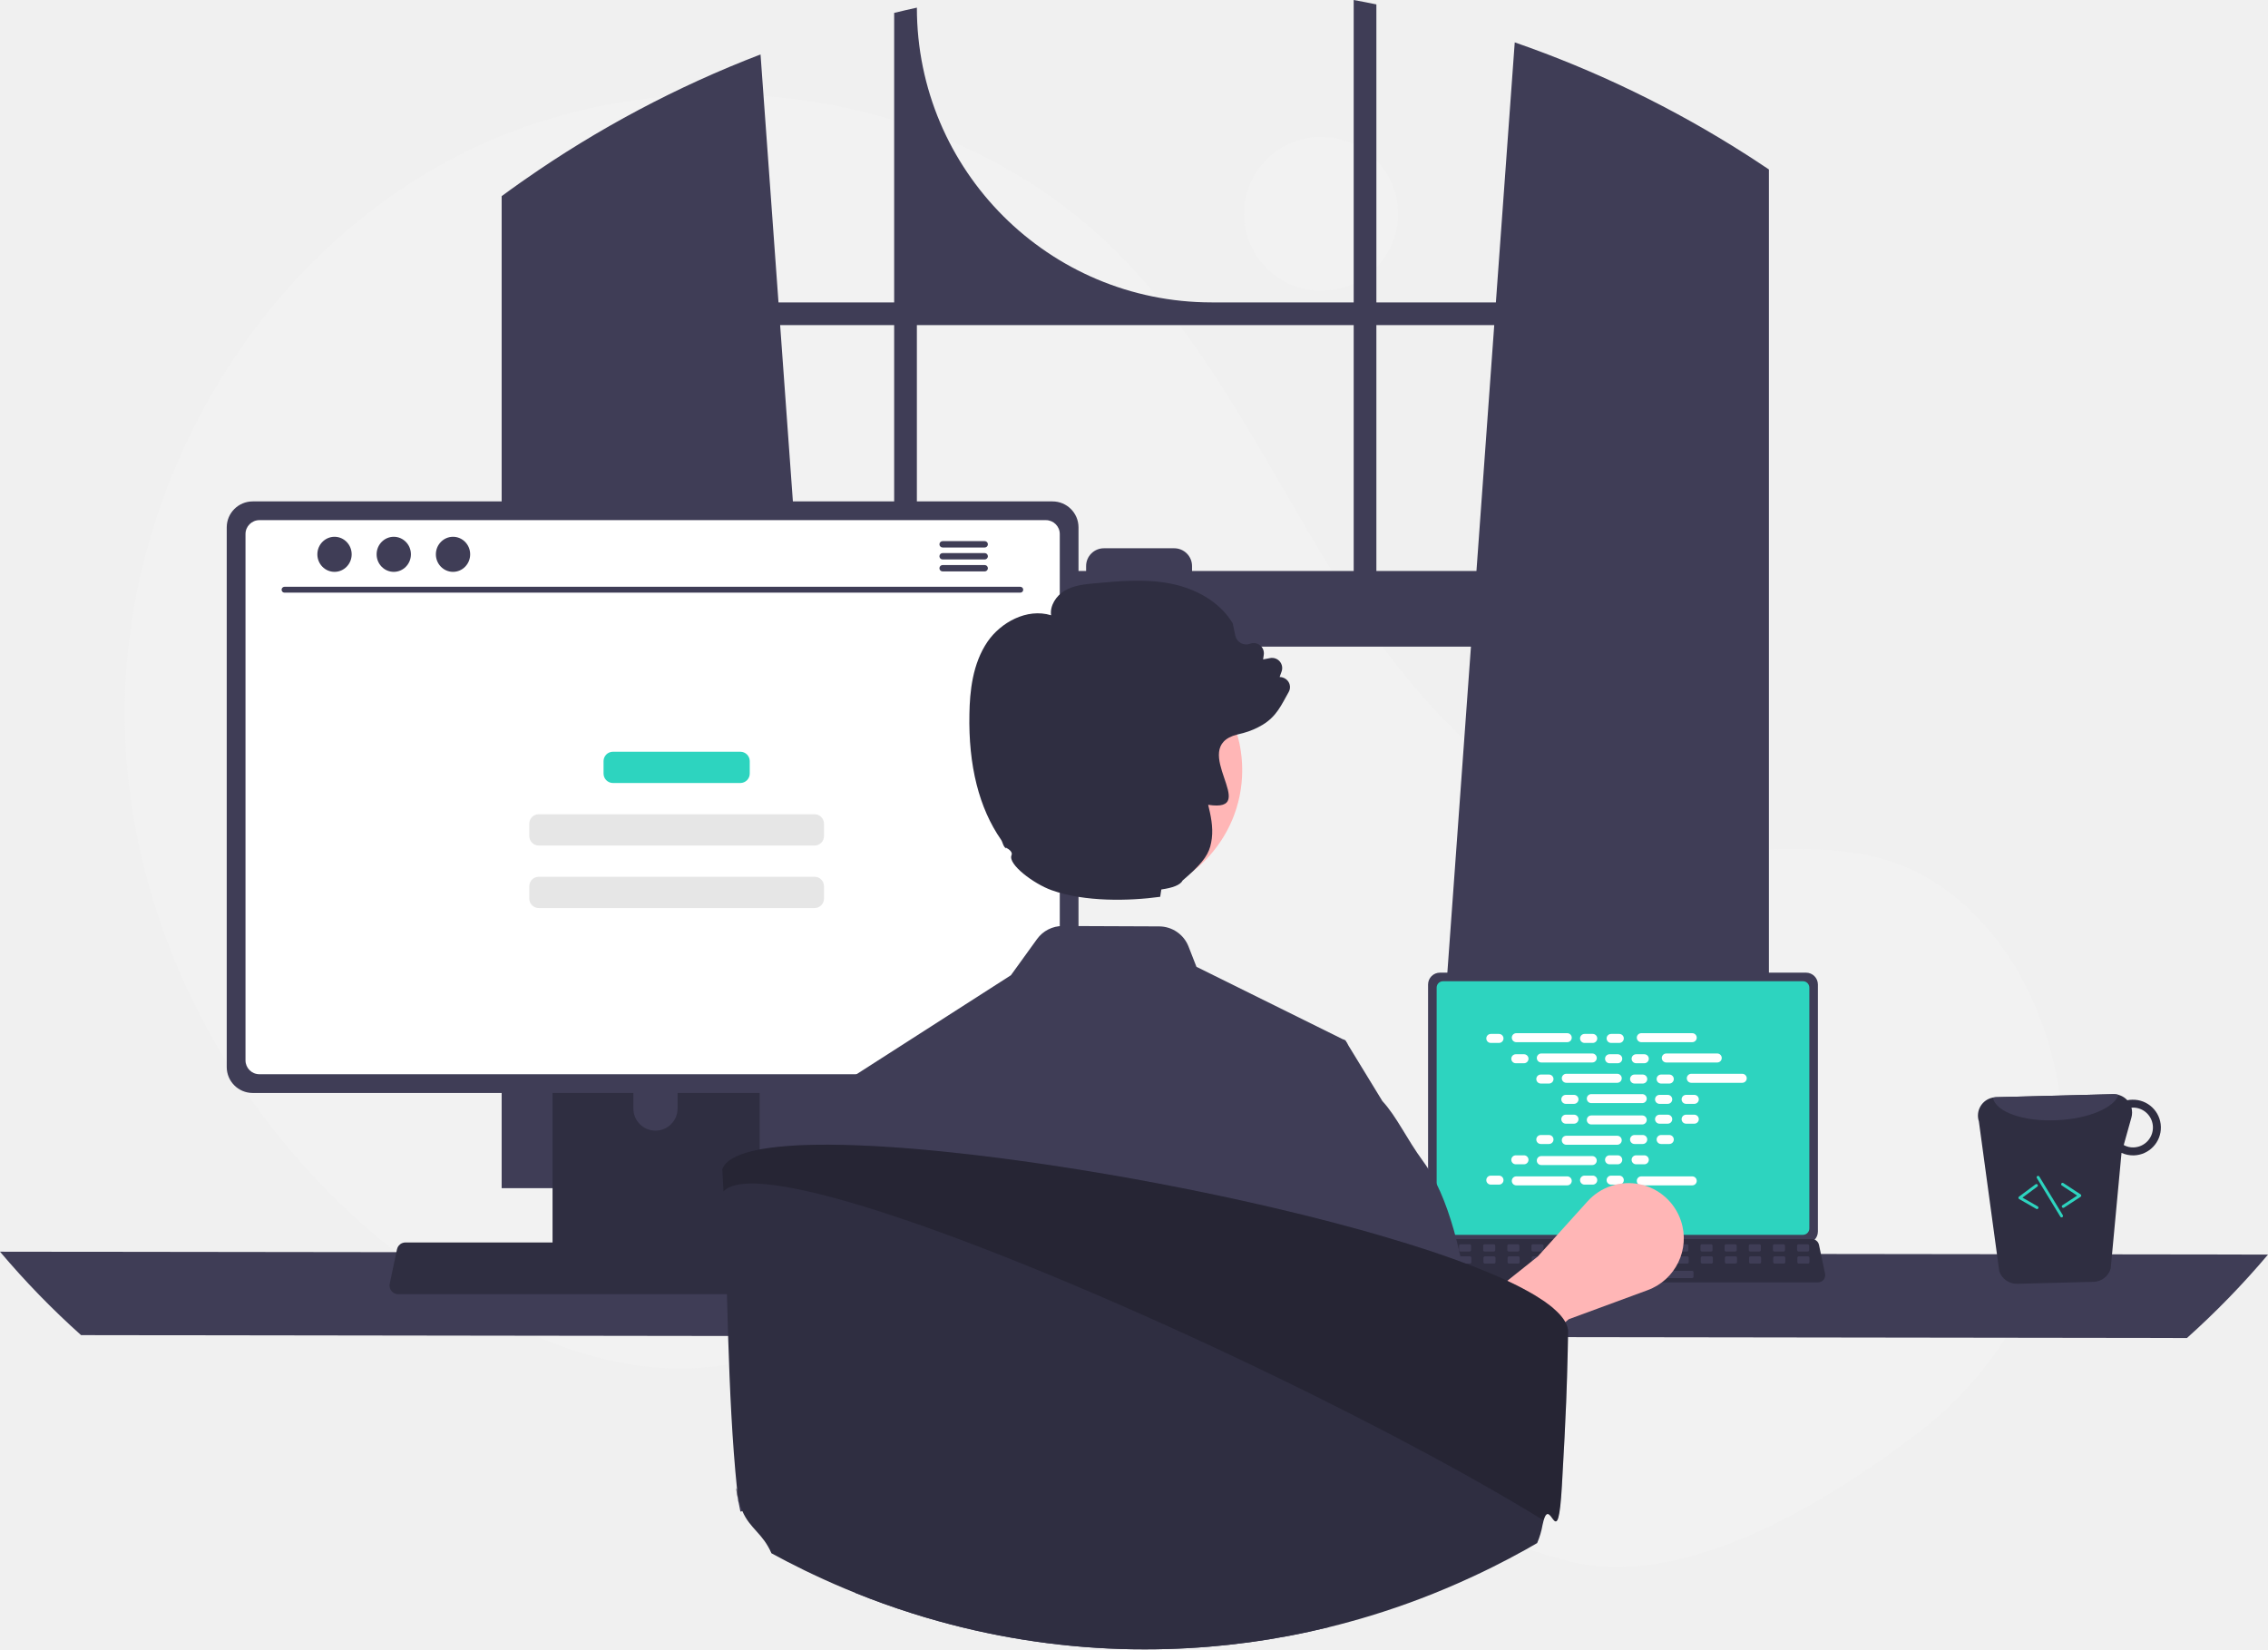
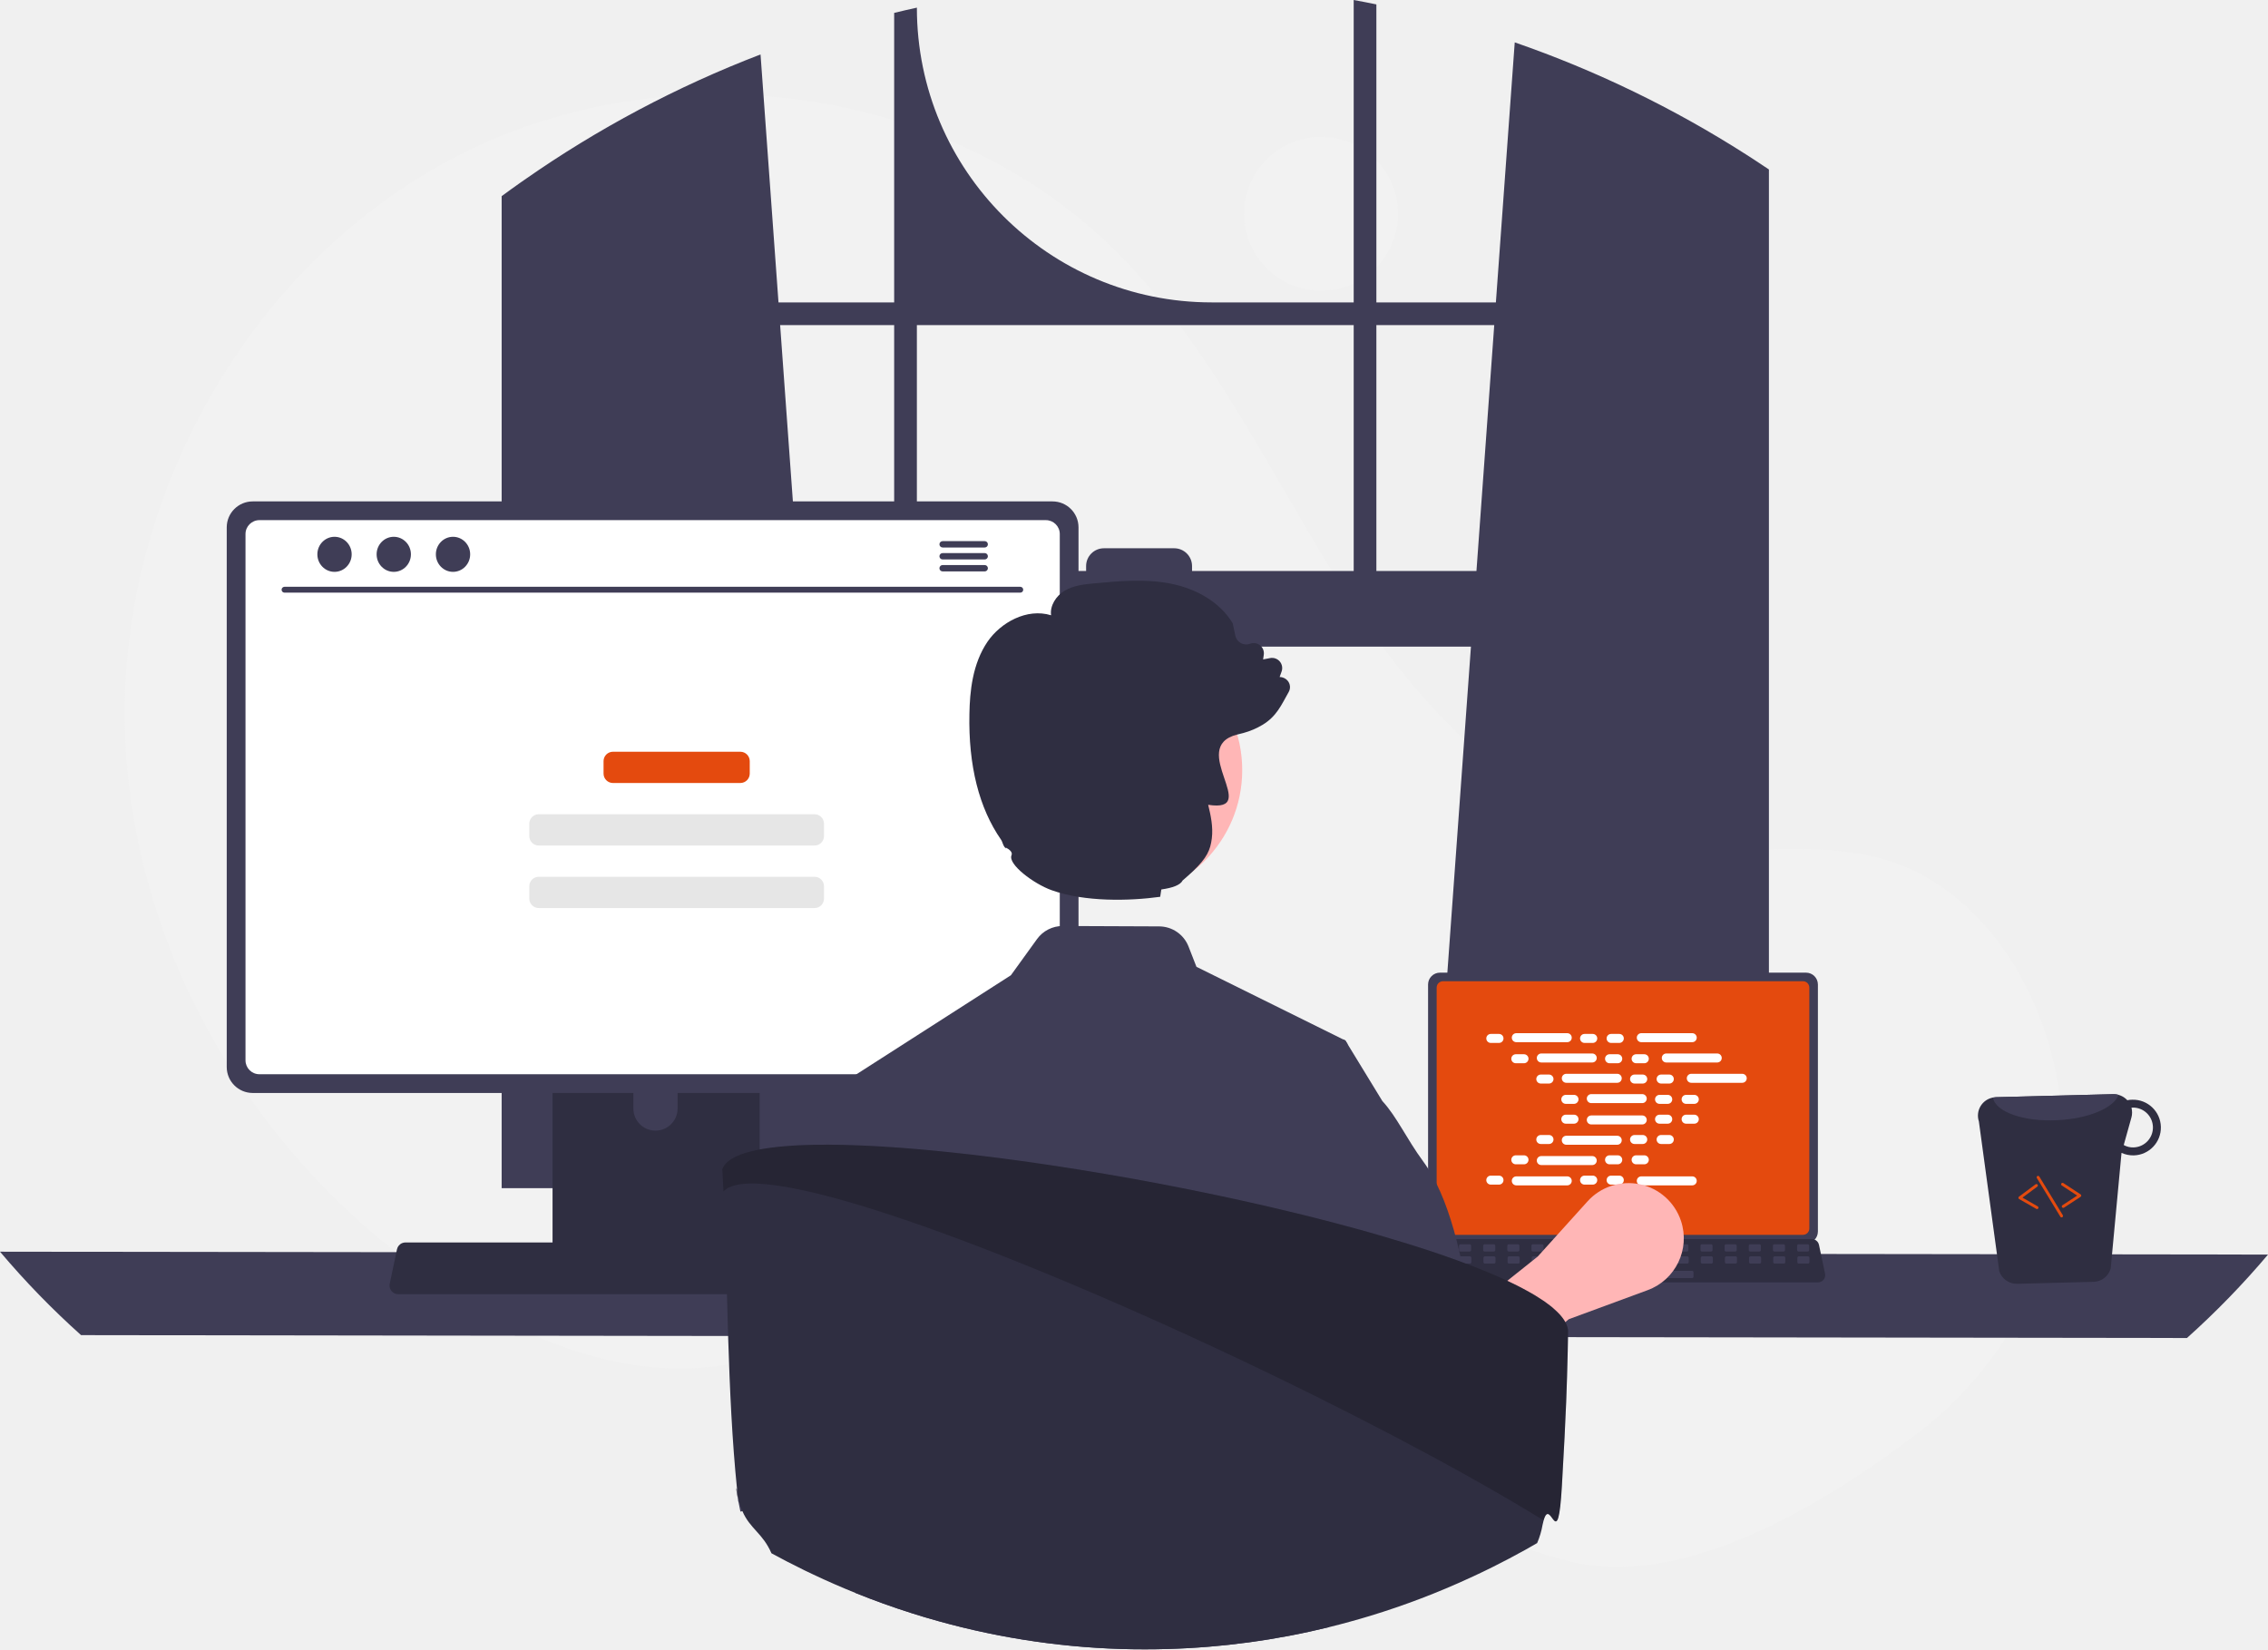
<svg xmlns="http://www.w3.org/2000/svg" data-name="Layer 1" width="786.82" height="572.258" viewBox="0 0 786.82 572.258">
  <circle cx="458.321" cy="74.182" r="26.701" fill="#f2f2f2" />
  <path d="M872.038,661.023c39.688-30.229,58.644-81.025,46.776-129.482q-.442-1.806-.934-3.604c-7.867-28.763-27.332-56.101-55.7-65.291-23.82-7.717-49.82-1.783-74.669-4.851-48.781-6.024-86.601-45.494-113.211-86.819-26.611-41.325-47.062-87.583-82.422-121.724-58.285-56.275-153.362-68.391-225.627-31.76C293.987,254.121,247.955,335.391,249.918,416.386c1.963,80.995,50.046,158.432,119.875,199.517,25.652,15.093,55.321,25.785,84.848,22.044,25.62-3.246,48.899-17.013,74.399-21.1,40.091-6.426,79.927,11.701,114.603,32.824,34.676,21.123,68.17,46.16,107.574,55.952C789.478,715.131,836.881,687.801,872.038,661.023Z" transform="translate(-206.59 -163.8711)" fill="#f2f2f2" />
  <path d="M815.016,219.191c-.87-.58-1.75-1.13-2.62-1.69a380.24,380.24,0,0,0-80.31-38.93l-6.54,90.22h-41.46v-103.39c-2.61-.54-5.24-1.05-7.87-1.53v104.92H626.946A102.27,102.27,0,0,1,524.676,166.521v-0c-2.64.57-5.26,1.18-7.88,1.83v100.44h-40.13l-6.23-86.03a380.858,380.858,0,0,0-81.94,43.53c-.44.3-.88.61-1.31.91-2.21,1.55-4.39,3.13-6.56,4.73v344.19h118.27l-2.09-28.95-11.5-158.95h231.59l-11.5,158.95-2.09,28.95h116.96v-353.45Q817.656,220.901,815.016,219.191Zm-298.22,142.78h-33.39l-6.17-85.3h39.56Zm159.42,0h-56.08v-1.69a6.18,6.18,0,0,0-6.19-6.18h-24.38a6.178,6.178,0,0,0-6.18,6.18v1.69h-58.71v-85.3h151.54Zm7.87,0v-85.3h40.89l-6.17,85.3Z" transform="translate(-206.59 -163.8711)" fill="#3f3d56" />
  <path d="M206.59,598.162a289.003,289.003,0,0,0,28.12,28.95l730.58,1a289.003,289.003,0,0,0,28.12-28.95Z" transform="translate(-206.59 -163.8711)" fill="#3f3d56" />
  <path d="M702.02,505.462v85.704a4.122,4.122,0,0,0,4.119,4.119H833.143a4.122,4.122,0,0,0,4.119-4.119v-85.704a4.124,4.124,0,0,0-4.119-4.115H706.139A4.124,4.124,0,0,0,702.02,505.462Z" transform="translate(-206.59 -163.8711)" fill="#3f3d56" />
-   <path d="M704.999,506.529V590.109a2.205,2.205,0,0,0,2.201,2.201H832.086a2.205,2.205,0,0,0,2.201-2.201V506.529a2.206,2.206,0,0,0-2.201-2.206H707.201A2.206,2.206,0,0,0,704.999,506.529Z" transform="translate(-206.59 -163.8711)" fill="#2dd4bf" />
+   <path d="M704.999,506.529V590.109a2.205,2.205,0,0,0,2.201,2.201H832.086a2.205,2.205,0,0,0,2.201-2.201V506.529a2.206,2.206,0,0,0-2.201-2.206H707.201A2.206,2.206,0,0,0,704.999,506.529Z" transform="translate(-206.59 -163.8711)" fill="#e44a0e" />
  <path d="M699.364,607.881a2.47,2.47,0,0,0,1.943.93H837.299a2.502,2.502,0,0,0,2.446-3.016l-2.111-10.027a2.507,2.507,0,0,0-1.558-1.818,2.425,2.425,0,0,0-.888-.168H703.41a2.424,2.424,0,0,0-.888.168,2.507,2.507,0,0,0-1.558,1.818l-2.111,10.027A2.501,2.501,0,0,0,699.364,607.881Z" transform="translate(-206.59 -163.8711)" fill="#2f2e41" />
  <rect x="830.034" y="595.588" width="4.188" height="2.513" rx="0.488" transform="translate(1457.666 1029.819) rotate(-180)" fill="#3f3d56" />
  <rect x="821.657" y="595.588" width="4.188" height="2.513" rx="0.488" transform="translate(1440.912 1029.819) rotate(-180)" fill="#3f3d56" />
  <rect x="813.28" y="595.588" width="4.188" height="2.513" rx="0.488" transform="translate(1424.158 1029.819) rotate(-180)" fill="#3f3d56" />
  <rect x="804.903" y="595.588" width="4.188" height="2.513" rx="0.488" transform="translate(1407.404 1029.819) rotate(-180)" fill="#3f3d56" />
  <rect x="796.526" y="595.588" width="4.188" height="2.513" rx="0.488" transform="translate(1390.65 1029.819) rotate(-180)" fill="#3f3d56" />
  <rect x="788.149" y="595.588" width="4.188" height="2.513" rx="0.488" transform="translate(1373.896 1029.819) rotate(-180)" fill="#3f3d56" />
  <rect x="779.772" y="595.588" width="4.188" height="2.513" rx="0.488" transform="translate(1357.142 1029.819) rotate(-180)" fill="#3f3d56" />
  <rect x="771.395" y="595.588" width="4.188" height="2.513" rx="0.488" transform="translate(1340.388 1029.819) rotate(-180)" fill="#3f3d56" />
  <rect x="763.018" y="595.588" width="4.188" height="2.513" rx="0.488" transform="translate(1323.634 1029.819) rotate(-180)" fill="#3f3d56" />
  <rect x="754.641" y="595.588" width="4.188" height="2.513" rx="0.488" transform="translate(1306.88 1029.819) rotate(-180)" fill="#3f3d56" />
  <rect x="746.264" y="595.588" width="4.188" height="2.513" rx="0.488" transform="translate(1290.126 1029.819) rotate(-180)" fill="#3f3d56" />
  <rect x="737.887" y="595.588" width="4.188" height="2.513" rx="0.488" transform="translate(1273.372 1029.819) rotate(-180)" fill="#3f3d56" />
  <rect x="729.51" y="595.588" width="4.188" height="2.513" rx="0.488" transform="translate(1256.618 1029.819) rotate(-180)" fill="#3f3d56" />
  <rect x="721.133" y="595.588" width="4.188" height="2.513" rx="0.488" transform="translate(1239.865 1029.819) rotate(-180)" fill="#3f3d56" />
  <rect x="712.756" y="595.588" width="4.188" height="2.513" rx="0.488" transform="translate(1223.111 1029.819) rotate(-180)" fill="#3f3d56" />
  <rect x="704.379" y="595.588" width="4.188" height="2.513" rx="0.488" transform="translate(1206.357 1029.819) rotate(-180)" fill="#3f3d56" />
  <rect x="830.133" y="599.777" width="4.188" height="2.513" rx="0.488" transform="translate(1457.864 1038.196) rotate(-180)" fill="#3f3d56" />
  <rect x="821.756" y="599.777" width="4.188" height="2.513" rx="0.488" transform="translate(1441.11 1038.196) rotate(-180)" fill="#3f3d56" />
  <rect x="813.379" y="599.777" width="4.188" height="2.513" rx="0.488" transform="translate(1424.356 1038.196) rotate(-180)" fill="#3f3d56" />
  <rect x="805.002" y="599.777" width="4.188" height="2.513" rx="0.488" transform="translate(1407.602 1038.196) rotate(-180)" fill="#3f3d56" />
  <rect x="796.625" y="599.777" width="4.188" height="2.513" rx="0.488" transform="translate(1390.848 1038.196) rotate(-180)" fill="#3f3d56" />
  <rect x="788.248" y="599.777" width="4.188" height="2.513" rx="0.488" transform="translate(1374.094 1038.196) rotate(-180)" fill="#3f3d56" />
  <rect x="779.871" y="599.777" width="4.188" height="2.513" rx="0.488" transform="translate(1357.34 1038.196) rotate(-180)" fill="#3f3d56" />
  <rect x="771.494" y="599.777" width="4.188" height="2.513" rx="0.488" transform="translate(1340.586 1038.196) rotate(-180)" fill="#3f3d56" />
  <rect x="763.117" y="599.777" width="4.188" height="2.513" rx="0.488" transform="translate(1323.832 1038.196) rotate(-180)" fill="#3f3d56" />
  <rect x="754.74" y="599.777" width="4.188" height="2.513" rx="0.488" transform="translate(1307.078 1038.196) rotate(-180)" fill="#3f3d56" />
  <rect x="746.363" y="599.777" width="4.188" height="2.513" rx="0.488" transform="translate(1290.324 1038.196) rotate(-180)" fill="#3f3d56" />
  <rect x="737.986" y="599.777" width="4.188" height="2.513" rx="0.488" transform="translate(1273.57 1038.196) rotate(-180)" fill="#3f3d56" />
  <rect x="729.609" y="599.777" width="4.188" height="2.513" rx="0.488" transform="translate(1256.816 1038.196) rotate(-180)" fill="#3f3d56" />
  <rect x="721.232" y="599.777" width="4.188" height="2.513" rx="0.488" transform="translate(1240.062 1038.196) rotate(-180)" fill="#3f3d56" />
  <rect x="712.855" y="599.777" width="4.188" height="2.513" rx="0.488" transform="translate(1223.309 1038.196) rotate(-180)" fill="#3f3d56" />
  <rect x="704.478" y="599.777" width="4.188" height="2.513" rx="0.488" transform="translate(1206.555 1038.196) rotate(-180)" fill="#3f3d56" />
  <rect x="760.604" y="604.803" width="33.508" height="2.513" rx="0.488" transform="translate(1348.126 1048.248) rotate(-180)" fill="#3f3d56" />
  <rect x="515.631" y="358.737" width="5.966" height="3.122" rx="1.561" fill="#fff" />
  <rect x="548.154" y="358.737" width="5.966" height="3.122" rx="1.561" fill="#fff" />
  <rect x="557.369" y="358.737" width="5.966" height="3.122" rx="1.561" fill="#fff" />
  <rect x="524.477" y="358.477" width="20.796" height="3.122" rx="1.561" fill="#fff" />
  <rect x="567.841" y="358.477" width="20.796" height="3.122" rx="1.561" fill="#fff" />
  <rect x="524.304" y="365.784" width="5.966" height="3.122" rx="1.561" fill="#fff" />
  <rect x="556.827" y="365.784" width="5.966" height="3.122" rx="1.561" fill="#fff" />
  <rect x="566.042" y="365.784" width="5.966" height="3.122" rx="1.561" fill="#fff" />
  <rect x="533.15" y="365.523" width="20.796" height="3.122" rx="1.561" fill="#fff" />
  <rect x="576.514" y="365.523" width="20.796" height="3.122" rx="1.561" fill="#fff" />
  <rect x="532.977" y="372.83" width="5.966" height="3.122" rx="1.561" fill="#fff" />
  <rect x="565.5" y="372.83" width="5.966" height="3.122" rx="1.561" fill="#fff" />
  <rect x="574.715" y="372.83" width="5.966" height="3.122" rx="1.561" fill="#fff" />
  <rect x="541.823" y="372.57" width="20.796" height="3.122" rx="1.561" fill="#fff" />
  <rect x="585.187" y="372.57" width="20.796" height="3.122" rx="1.561" fill="#fff" />
  <rect x="541.649" y="379.877" width="5.966" height="3.122" rx="1.561" fill="#fff" />
  <rect x="574.172" y="379.877" width="5.966" height="3.122" rx="1.561" fill="#fff" />
  <rect x="583.387" y="379.877" width="5.966" height="3.122" rx="1.561" fill="#fff" />
  <rect x="550.496" y="379.617" width="20.796" height="3.122" rx="1.561" fill="#fff" />
  <rect x="548.154" y="407.898" width="5.966" height="3.122" rx="1.561" fill="#fff" />
  <rect x="557.369" y="407.898" width="5.966" height="3.122" rx="1.561" fill="#fff" />
  <rect x="567.841" y="408.158" width="20.796" height="3.122" rx="1.561" fill="#fff" />
  <rect x="515.631" y="407.898" width="5.966" height="3.122" rx="1.561" fill="#fff" />
  <rect x="524.477" y="408.158" width="20.796" height="3.122" rx="1.561" fill="#fff" />
  <rect x="524.304" y="400.851" width="5.966" height="3.122" rx="1.561" fill="#fff" />
  <rect x="556.827" y="400.851" width="5.966" height="3.122" rx="1.561" fill="#fff" />
  <rect x="566.042" y="400.851" width="5.966" height="3.122" rx="1.561" fill="#fff" />
  <rect x="533.15" y="401.111" width="20.796" height="3.122" rx="1.561" fill="#fff" />
  <rect x="532.977" y="393.804" width="5.966" height="3.122" rx="1.561" fill="#fff" />
  <rect x="565.5" y="393.804" width="5.966" height="3.122" rx="1.561" fill="#fff" />
  <rect x="574.715" y="393.804" width="5.966" height="3.122" rx="1.561" fill="#fff" />
  <rect x="541.823" y="394.064" width="20.796" height="3.122" rx="1.561" fill="#fff" />
  <rect x="541.649" y="386.758" width="5.966" height="3.122" rx="1.561" fill="#fff" />
  <rect x="574.172" y="386.758" width="5.966" height="3.122" rx="1.561" fill="#fff" />
  <rect x="583.387" y="386.758" width="5.966" height="3.122" rx="1.561" fill="#fff" />
  <rect x="550.496" y="387.018" width="20.796" height="3.122" rx="1.561" fill="#fff" />
  <path d="M711.507,654.353l-13.35-21.102,41.902-33.403,17.295-19.161a19.161,19.161,0,0,1,32.418,6.828h0a19.161,19.161,0,0,1-11.57,23.991l-27.349,10.075Z" transform="translate(-206.59 -163.8711)" fill="#ffb6b6" />
  <path d="M398.28,501.352v102.56h71.85v-102.56a3.448,3.448,0,0,0-2.43-3.3,3.175,3.175,0,0,0-1.03-.16H401.75A3.463,3.463,0,0,0,398.28,501.352Zm28.04,35.24a7.67,7.67,0,0,1,15.34,0v11.9a7.67,7.67,0,0,1-15.34,0Z" transform="translate(-206.59 -163.8711)" fill="#2f2e41" />
  <path d="M398.06,600.632v9.89a1.946,1.946,0,0,0,1.93,1.94h68.43a1.94,1.94,0,0,0,1.93-1.94v-9.89Z" transform="translate(-206.59 -163.8711)" fill="#3f3d56" />
  <path d="M285.25,346.832V534.092a9.007,9.007,0,0,0,9,9h277.5a9.007,9.007,0,0,0,9-9V346.832a9.011,9.011,0,0,0-9-8.99H294.25A9.012,9.012,0,0,0,285.25,346.832Z" transform="translate(-206.59 -163.8711)" fill="#3f3d56" />
  <path d="M291.76,349.162v182.62a4.818,4.818,0,0,0,4.81,4.81H569.44a4.818,4.818,0,0,0,4.81-4.81v-182.62a4.82,4.82,0,0,0-4.81-4.82H296.57A4.821,4.821,0,0,0,291.76,349.162Z" transform="translate(-206.59 -163.8711)" fill="#fff" />
  <path d="M342.4,611.792a2.948,2.948,0,0,0,2.32,1.11h162.34a2.987,2.987,0,0,0,2.92-3.6l-2.52-11.97a2.993,2.993,0,0,0-1.86-2.17,2.895,2.895,0,0,0-1.06-.2H347.23a2.894,2.894,0,0,0-1.06.2,2.992,2.992,0,0,0-1.86,2.17l-2.52,11.97A2.985,2.985,0,0,0,342.4,611.792Z" transform="translate(-206.59 -163.8711)" fill="#2f2e41" />
  <path d="M560.585,369.499H305.261a1.016,1.016,0,0,1,0-2.031H560.585a1.016,1.016,0,0,1,0,2.031Z" transform="translate(-206.59 -163.8711)" fill="#3f3d56" />
  <ellipse cx="116.051" cy="192.33" rx="5.95" ry="6.083" fill="#3f3d56" />
  <ellipse cx="136.607" cy="192.33" rx="5.95" ry="6.083" fill="#3f3d56" />
  <ellipse cx="157.163" cy="192.33" rx="5.95" ry="6.083" fill="#3f3d56" />
  <path d="M548.206,351.622h-14.6a1.105,1.105,0,0,0,0,2.21h14.6a1.105,1.105,0,0,0,0-2.21Z" transform="translate(-206.59 -163.8711)" fill="#3f3d56" />
  <path d="M548.206,355.772h-14.6a1.105,1.105,0,0,0,0,2.21h14.6a1.105,1.105,0,0,0,0-2.21Z" transform="translate(-206.59 -163.8711)" fill="#3f3d56" />
  <path d="M548.206,359.922h-14.6a1.105,1.105,0,0,0,0,2.21h14.6a1.105,1.105,0,0,0,0-2.21Z" transform="translate(-206.59 -163.8711)" fill="#3f3d56" />
  <path d="M900.186,604.972a6.416,6.416,0,0,0,6.183,4.331l26.492-.682a6.329,6.329,0,0,0,5.981-4.657l3.749-40.087a9.794,9.794,0,0,0,4.238.871,9.661,9.661,0,1,0-.485-19.317,8.184,8.184,0,0,0-1.736.181,6.548,6.548,0,0,0-4.874-2.103l-40.751,1.052a5.853,5.853,0,0,0-1.005.125,6.365,6.365,0,0,0-4.873,8.265Zm43.173-43.817,2.668-9.553a6.506,6.506,0,0,0,.02-3.375c.129-0.0.244-.062.373-.062a6.91,6.91,0,0,1,.324,13.817A6.505,6.505,0,0,1,943.359,561.156Z" transform="translate(-206.59 -163.8711)" fill="#2f2e41" />
  <path d="M897.978,544.686c.868,4.964,10.629,8.454,22.366,7.847,10.793-.497,19.617-4.287,21.234-8.778a6.025,6.025,0,0,0-1.844-.246l-40.751,1.052A5.853,5.853,0,0,0,897.978,544.686Z" transform="translate(-206.59 -163.8711)" fill="#3f3d56" />
-   <path d="M922.494,582.944a.497.497,0,0,0,.151-.066l5.753-3.766a.499.499,0,0,0,0-.836l-5.98-3.917a.5.5,0,1,0-.548.836l5.341,3.498-5.114,3.348a.5.5,0,0,0,.396.903Z" transform="translate(-206.59 -163.8711)" fill="#2dd4bf" />
-   <path d="M913.408,583.363a.5.5,0,0,0,.126-.918l-5.303-3.04,5.126-3.807a.5.5,0,1,0-.596-.802l-5.739,4.263a.5.5,0,0,0,.049.835l5.965,3.42A.5.5,0,0,0,913.408,583.363Z" transform="translate(-206.59 -163.8711)" fill="#2dd4bf" />
-   <path d="M921.922,586.244a.482.482,0,0,0,.137-.058.5.5,0,0,0,.168-.687l-8.155-13.408a.5.5,0,0,0-.854.521l8.155,13.408A.5.5,0,0,0,921.922,586.244Z" transform="translate(-206.59 -163.8711)" fill="#2dd4bf" />
-   <rect x="209.385" y="260.827" width="50.719" height="10.846" rx="3.264" fill="#2dd4bf" />
+   <path d="M922.494,582.944a.497.497,0,0,0,.151-.066l5.753-3.766a.499.499,0,0,0,0-.836l-5.98-3.917a.5.5,0,1,0-.548.836l5.341,3.498-5.114,3.348a.5.5,0,0,0,.396.903Z" transform="translate(-206.59 -163.8711)" fill="#e44a0e" />
+   <path d="M913.408,583.363a.5.5,0,0,0,.126-.918l-5.303-3.04,5.126-3.807a.5.5,0,1,0-.596-.802l-5.739,4.263a.5.5,0,0,0,.049.835l5.965,3.42A.5.5,0,0,0,913.408,583.363Z" transform="translate(-206.59 -163.8711)" fill="#e44a0e" />
+   <path d="M921.922,586.244a.482.482,0,0,0,.137-.058.5.5,0,0,0,.168-.687l-8.155-13.408a.5.5,0,0,0-.854.521l8.155,13.408A.5.5,0,0,0,921.922,586.244Z" transform="translate(-206.59 -163.8711)" fill="#e44a0e" />
+   <rect x="209.385" y="260.827" width="50.719" height="10.846" rx="3.264" fill="#e44a0e" />
  <rect x="183.626" y="282.519" width="102.236" height="10.846" rx="3.264" fill="#e6e6e6" />
  <rect x="183.626" y="304.21" width="102.236" height="10.846" rx="3.264" fill="#e6e6e6" />
  <path d="M497.301,540.717l.217.684.011.023,6.525,19.838,7.506,22.861,14.123,42.961.137,6.673v.023l1.049,53.684-2.909,7.278,3.274,11.932s-1.506-18.037-9.582-7.679c-4.574,5.886-9.925,11.91-14.317,17.556q9.6,3.884,19.507,7.027c1.426.456,2.863.89,4.301,1.323q.462.137.924.274a266.863,266.863,0,0,0,67.351,10.826c1.186.034,2.35.057,3.479.08.399.011.787.023,1.175.023,1.278.011,2.544.023,3.822.023q3.867,0,7.7-.114a266.853,266.853,0,0,0,56.091-7.586c-.125-7.586-.468-16.45-.958-25.918-.228-4.643-5.35-9.674-5.658-14.533-.217-3.65,4.381-7.084,4.141-10.792-1.551-22.827-3.491-14.064-4.928-30.229q-.222-2.379-.411-4.552c-.924-10.381-1.563-16.872-1.563-16.872l6.137-38.683,9.639-60.734-.742-1.221-.833-.411-50.844-25.165-2.761-7.073a10.979,10.979,0,0,0-10.141-6.947l-33.493-.137a10.931,10.931,0,0,0-8.909,4.529l-9.069,12.56Z" transform="translate(-206.59 -163.8711)" fill="#3f3d56" />
  <path d="M533.407,617.525,525.82,633.758l-5.179,11.088-8.909,46.646-4.46,4.734L503.45,679.467l-39.998,8.881c-1.312-7.29-.351.247-1.161-7.75.228-.228.468-.456.707-.685.639-.593,1.175-1.152,1.164-1.688-.456-27.584.913-74.526,12.343-102.966a60.053,60.053,0,0,1,7.027-13.107c.228-.308.445-.616.662-.924,5.27-7.381,8.601-14.647,13.324-19.815v-.011a.53.53,0,0,0,.08-.08.157.157,0,0,0,.046-.034l32.443-17.203,1.392,39.105.992,28.109Z" transform="translate(-206.59 -163.8711)" fill="#3f3d56" />
  <path d="M650.391,622.135l9.476,20.275,3.307,7.061,8.907,46.642,4.446,4.723,3.83-16.755,1.8-.369,32.459-6.722,9.461,30.046a17.984,17.984,0,0,0-3.261-22.506c-.646-.585-1.184-1.154-1.169-1.692.538-32.443-1.446-91.684-19.367-116.066-5.692-7.738-9.107-15.445-14.076-20.829-.015-.015-.015-.031-.031-.031L674.081,526.114l-.738-1.215-.831-.415Z" transform="translate(-206.59 -163.8711)" fill="#3f3d56" />
  <circle id="a657ec4b-47ce-4d2a-9c58-81a811696ca9" data-name="Ellipse 5" cx="386.397" cy="267.201" r="44.558" fill="#ffb6b6" />
  <path d="M653.212,399.948a3.759,3.759,0,0,0-2.69-1.19l.67-1.86a3.528,3.528,0,0,0-3.96-4.7l-2.44.47.23-1.63a3.534,3.534,0,0,0-4.73-3.82,3.766,3.766,0,0,1-3.24-.23,3.846,3.846,0,0,1-1.92-2.61l-.85-4.1-.09-.22c-4.14-6.9-12.1-11.92-21.84-13.76-8.67-1.65-17.56-.81-26.13-.02-3.4.32-7.24.68-10.44,2.64-2.72,1.68-5.02,5.04-4.55,8.43-8.45-2.59-17.51,2.58-22,9.1-5.32,7.76-6.19,17.48-6.33,25.08-.38,17.98,3.33,32.69,11,43.73.56.8.7,2.47,1.81,3.03l-.23-.37c1.24.62,2.5,1.62,2.03,2.69-1.35,3.08,7.62,9.89,13.94,12.14,11.53,4.11,26.86,3.76,37.64,2.28l.38-2.55c3.89-.53,6.63-1.54,7.4-3.12,1.36-1.16,2.52-2.2,3.53-3.16l.01-.01c.02-.02.06-.05.08-.07,4.87-4.67,6-7.33,6.51-11.38.49-3.97-.38-8-1.27-11.63,18.74,2.9-7.38-19.96,10.08-24.38a5.434,5.434,0,0,1,.61-.15c.51-.12,1.02-.24,1.51-.38a26.448,26.448,0,0,0,6.72-2.87c4.88-2.97,6.49-6.91,9.01-11.35A3.427,3.427,0,0,0,653.212,399.948Z" transform="translate(-206.59 -163.8711)" fill="#2f2e41" />
  <path d="M750.582,625.308c-.01,1.75-.03,4.2-.11,7.23q-.015.63-.03,1.29c-.13,5.57-.26,10.24-.47,15.43-.01.36-.02.71-.04,1.07-.28,7.24-.72,15.67-1.48,29.02-1.41,24.66-3.87,3.39-6.34,12.04-.12.43-.25.94-.37,1.54a27.916,27.916,0,0,1-1.88,6.33c-1.31.78-2.66,1.53-3.99,2.28-3.79,2.11-7.64,4.14-11.52,6.07-2.18,1.08-4.37,2.14-6.57,3.16-.35.16-.69.32-1.03.47a270.887,270.887,0,0,1-34.75,13.26c-2.32.7-4.63,1.38-6.97,2.01-2.44.68-4.88,1.32-7.35,1.92a266.893,266.893,0,0,1-56.09,7.59c-2.55.08-5.12.11-7.7.11-1.28,0-2.54-.01-3.82-.02-.39,0-.78-.01-1.17-.02-1.13-.03-2.3-.05-3.48-.08a266.663,266.663,0,0,1-67.35-10.83l-.93-.27c-1.44-.44-2.87-.87-4.3-1.33q-9.9-3.135-19.51-7.02-7.335-2.955-14.5-6.34a.339.339,0,0,1-.12-.06c-1-.46-2.01-.94-3.01-1.43-.13-.07-.27-.14-.41-.21q-5.595-2.73-11.07-5.72c-3.07-7.05-7.39-8.4-10.07-14.6a25.874,25.874,0,0,1-1.68-5.74c0-.02-.01-.04-.01-.07.28,3.72-1.19-6.6-.01-.04-.01-.12-.02-.25-.03-.4-.03-.36-.07-.8-.13-1.35-3.43-33.49-3.21-71.79-4.7-103.35q-.15-3.06-.31-5.86c-.03-.62-.07-1.23-.11-1.83.07-.18.15-.37.24-.55a1.002,1.002,0,0,1,.07-.15,1.623,1.623,0,0,1,.1-.18c.02-.03.05-.07.07-.1a.917.917,0,0,1,.05-.1c.09-.14.19-.29.3-.43.05-.06.09-.11.14-.16a.808.808,0,0,1,.12-.14.637.637,0,0,1,.11-.13c.04-.04.08-.09.13-.14a.302.302,0,0,1,.08-.08,2.033,2.033,0,0,1,.26-.25,9.624,9.624,0,0,1,1.14-.9c.14-.09.29-.18.43-.28a19.135,19.135,0,0,1,3.17-1.52c.38-.14.76-.27,1.17-.41.15-.04.29-.09.44-.14.22-.07.44-.14.67-.19,1.14-.34,2.37-.63,3.7-.9.16-.03.33-.06.5-.1.24-.05.49-.09.74-.13.34-.06.69-.12,1.04-.18,2.97-.47,6.34-.82,10.06-1.05q.525-.03,1.05-.06c.41-.02.82-.04,1.24-.06.35-.02.71-.03,1.07-.04.35-.02.71-.03,1.08-.04,1.01-.03,2.05-.06,3.11-.08,3.02-.06,6.2-.04,9.54.03,1.55.04,3.13.08,4.75.15.11,0,.21.01.31.01,1.41.05,2.83.11,4.29.19,1.02.05,2.05.1,3.08.16.97.06,1.95.12,2.94.19.77.04,1.54.1,2.32.15.66.05,1.32.1,1.98.14l.9.06c.49.04.98.07,1.48.12,1.1.09,2.2.18,3.32.27,1.11.1,2.24.2,3.37.3s2.27.21,3.41.32c.12.01.23.02.34.03,1.04.11,2.08.21,3.13.32.24.02.49.04.73.07,1.001.101,2.022.218,3.032.326.31.033.618.066.929.1.791.086,1.572.161,2.368.254,1.05.12,2.12.23,3.16.37.81.09,1.62.18,2.43.28,1.27.15,2.56.31,3.85.48.49.06.98.12,1.47.19,3.68.46,7.4.97,11.18,1.5,5.73.81,11.55,1.69,17.41,2.64q8.805,1.425,17.71,3.01c1.5.27,3,.54,4.51.82q1.02.195,2.04.39c1.16.21,2.32.43,3.48.65,1.16.22,2.32.44,3.48.67,1.38.27,2.77.54,4.15.81,9.09,1.8,18.13,3.72,26.95,5.73,1.45.33,2.9.67,4.34,1q4.32,1.005,8.56,2.04c.78.18,1.55.37,2.32.56,1.92.48,3.84.96,5.73,1.45l.33.09c1.39.34,2.75.69,4.11,1.05q4.815,1.26,9.47,2.55,3.09.855,6.11,1.73c3.01.87,5.96,1.75,8.83,2.64.71.22,1.42.44,2.12.65,2.1.65,4.17,1.31,6.18,1.97,1.6.52,3.16,1.05,4.7,1.58q2.31.795,4.53,1.59c.95.34,1.89.7,2.83,1.04,1.35.5,2.68,1,3.98,1.5.4.15.79.31,1.18.46.25.11.49.2.73.3.47.19.95.37,1.41.56.47.18.93.37,1.39.57.45.18.91.37,1.35.56.45.18.89.37,1.33.57.37.15.73.31,1.08.47.71.31,1.42.62,2.11.94.34.16.68.31,1.02.47l.78.36c.11.06.22.11.33.16.25.12.51.25.76.37.58.27,1.15.56,1.71.83.75.38,1.48.76,2.18,1.13.71.38,1.4.76,2.06,1.13.11.06.21.12.32.18.15.08.3.17.45.25.51.29,1,.59,1.49.88.96.59,1.87,1.17,2.72,1.75.19.13.37.26.56.38.63.45,1.23.89,1.79,1.34,0,.01,0,.01.01.01.19.14.37.29.55.43.15.14.31.26.46.4.52.45,1,.88,1.44,1.32a5.667,5.667,0,0,1,.42.43,1.208,1.208,0,0,1,.16.16c.2.2.38.4.55.6a.553.553,0,0,1,.07.09c.24.28.46.56.67.84.1.14.21.28.3.42.12.17.24.35.34.52.09.14.17.29.25.43a7.257,7.257,0,0,1,.54,1.13,5.241,5.241,0,0,1,.27.82A5.844,5.844,0,0,1,750.582,625.308Z" transform="translate(-206.59 -163.8711)" fill="#2f2e41" />
  <path d="M750.582,625.308c-.01,1.75-.03,4.2-.11,7.23-.01.42-.03.85-.04,1.29-.1,4.25-.25,9.5-.46,15.43-.01.36-.02.71-.04,1.07-.28,7.24-.72,15.67-1.48,29.02-1.41,24.66-3.87,3.39-6.34,12.04-6.86-4.22-14.38-8.64-22.42-13.18q-2.175-1.23-4.39-2.47c-16.08-8.97-34.04-18.37-52.79-27.68-.74-.37-1.49-.74-2.23-1.1-42.95-21.23-89.83-41.88-127.81-55.66-7.33-2.66-14.33-5.06-20.91-7.17-13.86-4.43-25.84-7.53-35.06-8.87-9.6-1.4-16.23-.9-18.91,1.99q-.15-3.06-.31-5.86-.06-.93-.12-1.83c.062-.165.142-.322.22-.48.011-.023.019-.047.03-.07a1.002,1.002,0,0,1,.07-.15,1.623,1.623,0,0,1,.1-.18,1.06,1.06,0,0,1,.12-.2c.09-.14.19-.29.3-.43a3.483,3.483,0,0,1,.26-.3.637.637,0,0,1,.11-.13c.04-.04.08-.09.13-.14a.302.302,0,0,1,.08-.08,2.033,2.033,0,0,1,.26-.25,9.624,9.624,0,0,1,1.14-.9c.14-.09.29-.18.43-.28a19.135,19.135,0,0,1,3.17-1.52c.38-.14.76-.27,1.17-.41.15-.04.29-.09.44-.14.22-.07.44-.14.67-.19,1.14-.34,2.37-.63,3.7-.9.4-.08.82-.16,1.24-.23.34-.06.69-.12,1.04-.18,2.97-.47,6.34-.82,10.06-1.05q.525-.03,1.05-.06c.41-.02.82-.04,1.24-.06.35-.02.71-.03,1.07-.04.35-.02.71-.03,1.08-.04,1.01-.03,2.05-.06,3.11-.08,3.02-.05,6.2-.03,9.54.04,1.55.03,3.13.08,4.75.15.1,0,.21.01.31.01,1.41.04,2.84.11,4.29.18,1.02.05,2.05.1,3.08.16.97.06,1.95.12,2.94.19.77.04,1.54.1,2.32.15.66.05,1.32.1,1.98.14.79.06,1.58.12,2.38.18,1.1.09,2.2.18,3.32.27,1.11.1,2.24.2,3.37.3s2.27.21,3.41.32c.12.01.23.02.34.03,1.04.11,2.08.21,3.13.32q8.73.885,17.97,2.07,5.52.705,11.18,1.51c5.73.81,11.55,1.69,17.41,2.63q8.805,1.425,17.71,3.01c1.5.27,3,.54,4.51.82q2.76.51,5.52,1.04c1.16.22,2.32.44,3.48.67,1.38.27,2.77.54,4.15.81,9.09,1.8,18.13,3.72,26.95,5.73,1.45.33,2.9.67,4.34,1q4.32,1.005,8.56,2.04c.78.19,1.55.38,2.32.57q2.895.72,5.73,1.44v.01c.11.02.22.05.33.08,1.38.35,2.75.7,4.11,1.06q4.815,1.26,9.47,2.54c2.06.58,4.1,1.15,6.11,1.73,3.01.88,5.96,1.76,8.83,2.64.71.22,1.42.44,2.12.65q3.15.99,6.18,1.97c1.6.52,3.16,1.05,4.7,1.58q2.31.795,4.53,1.59c.96.34,1.9.69,2.83,1.03,1.36.5,2.68,1,3.98,1.51.4.15.79.31,1.18.46.73.28,1.44.57,2.14.86.47.18.93.37,1.39.57.45.18.91.37,1.35.56.45.18.89.37,1.33.57.37.15.73.31,1.08.47.71.31,1.42.62,2.11.94.34.16.68.31,1.02.47l.78.36c.11.06.22.11.33.16.85.4,1.67.8,2.47,1.2.75.38,1.48.76,2.18,1.13.83.44,1.62.87,2.38,1.31.15.08.3.17.45.25.51.29,1,.59,1.49.88.96.59,1.87,1.17,2.72,1.75.84.58,1.62,1.15,2.35,1.72,0,.01,0,.01.01.01.35.28.69.56,1.01.83.52.45,1,.88,1.44,1.32a5.667,5.667,0,0,1,.42.43,1.208,1.208,0,0,1,.16.16c.21.23.42.46.62.69.24.28.46.56.67.84.1.14.21.28.3.42.12.17.24.35.34.52.09.14.17.29.25.43a7.257,7.257,0,0,1,.54,1.13,6.053,6.053,0,0,1,.27.82A5.844,5.844,0,0,1,750.582,625.308Z" transform="translate(-206.59 -163.8711)" opacity="0.2" />
</svg>
